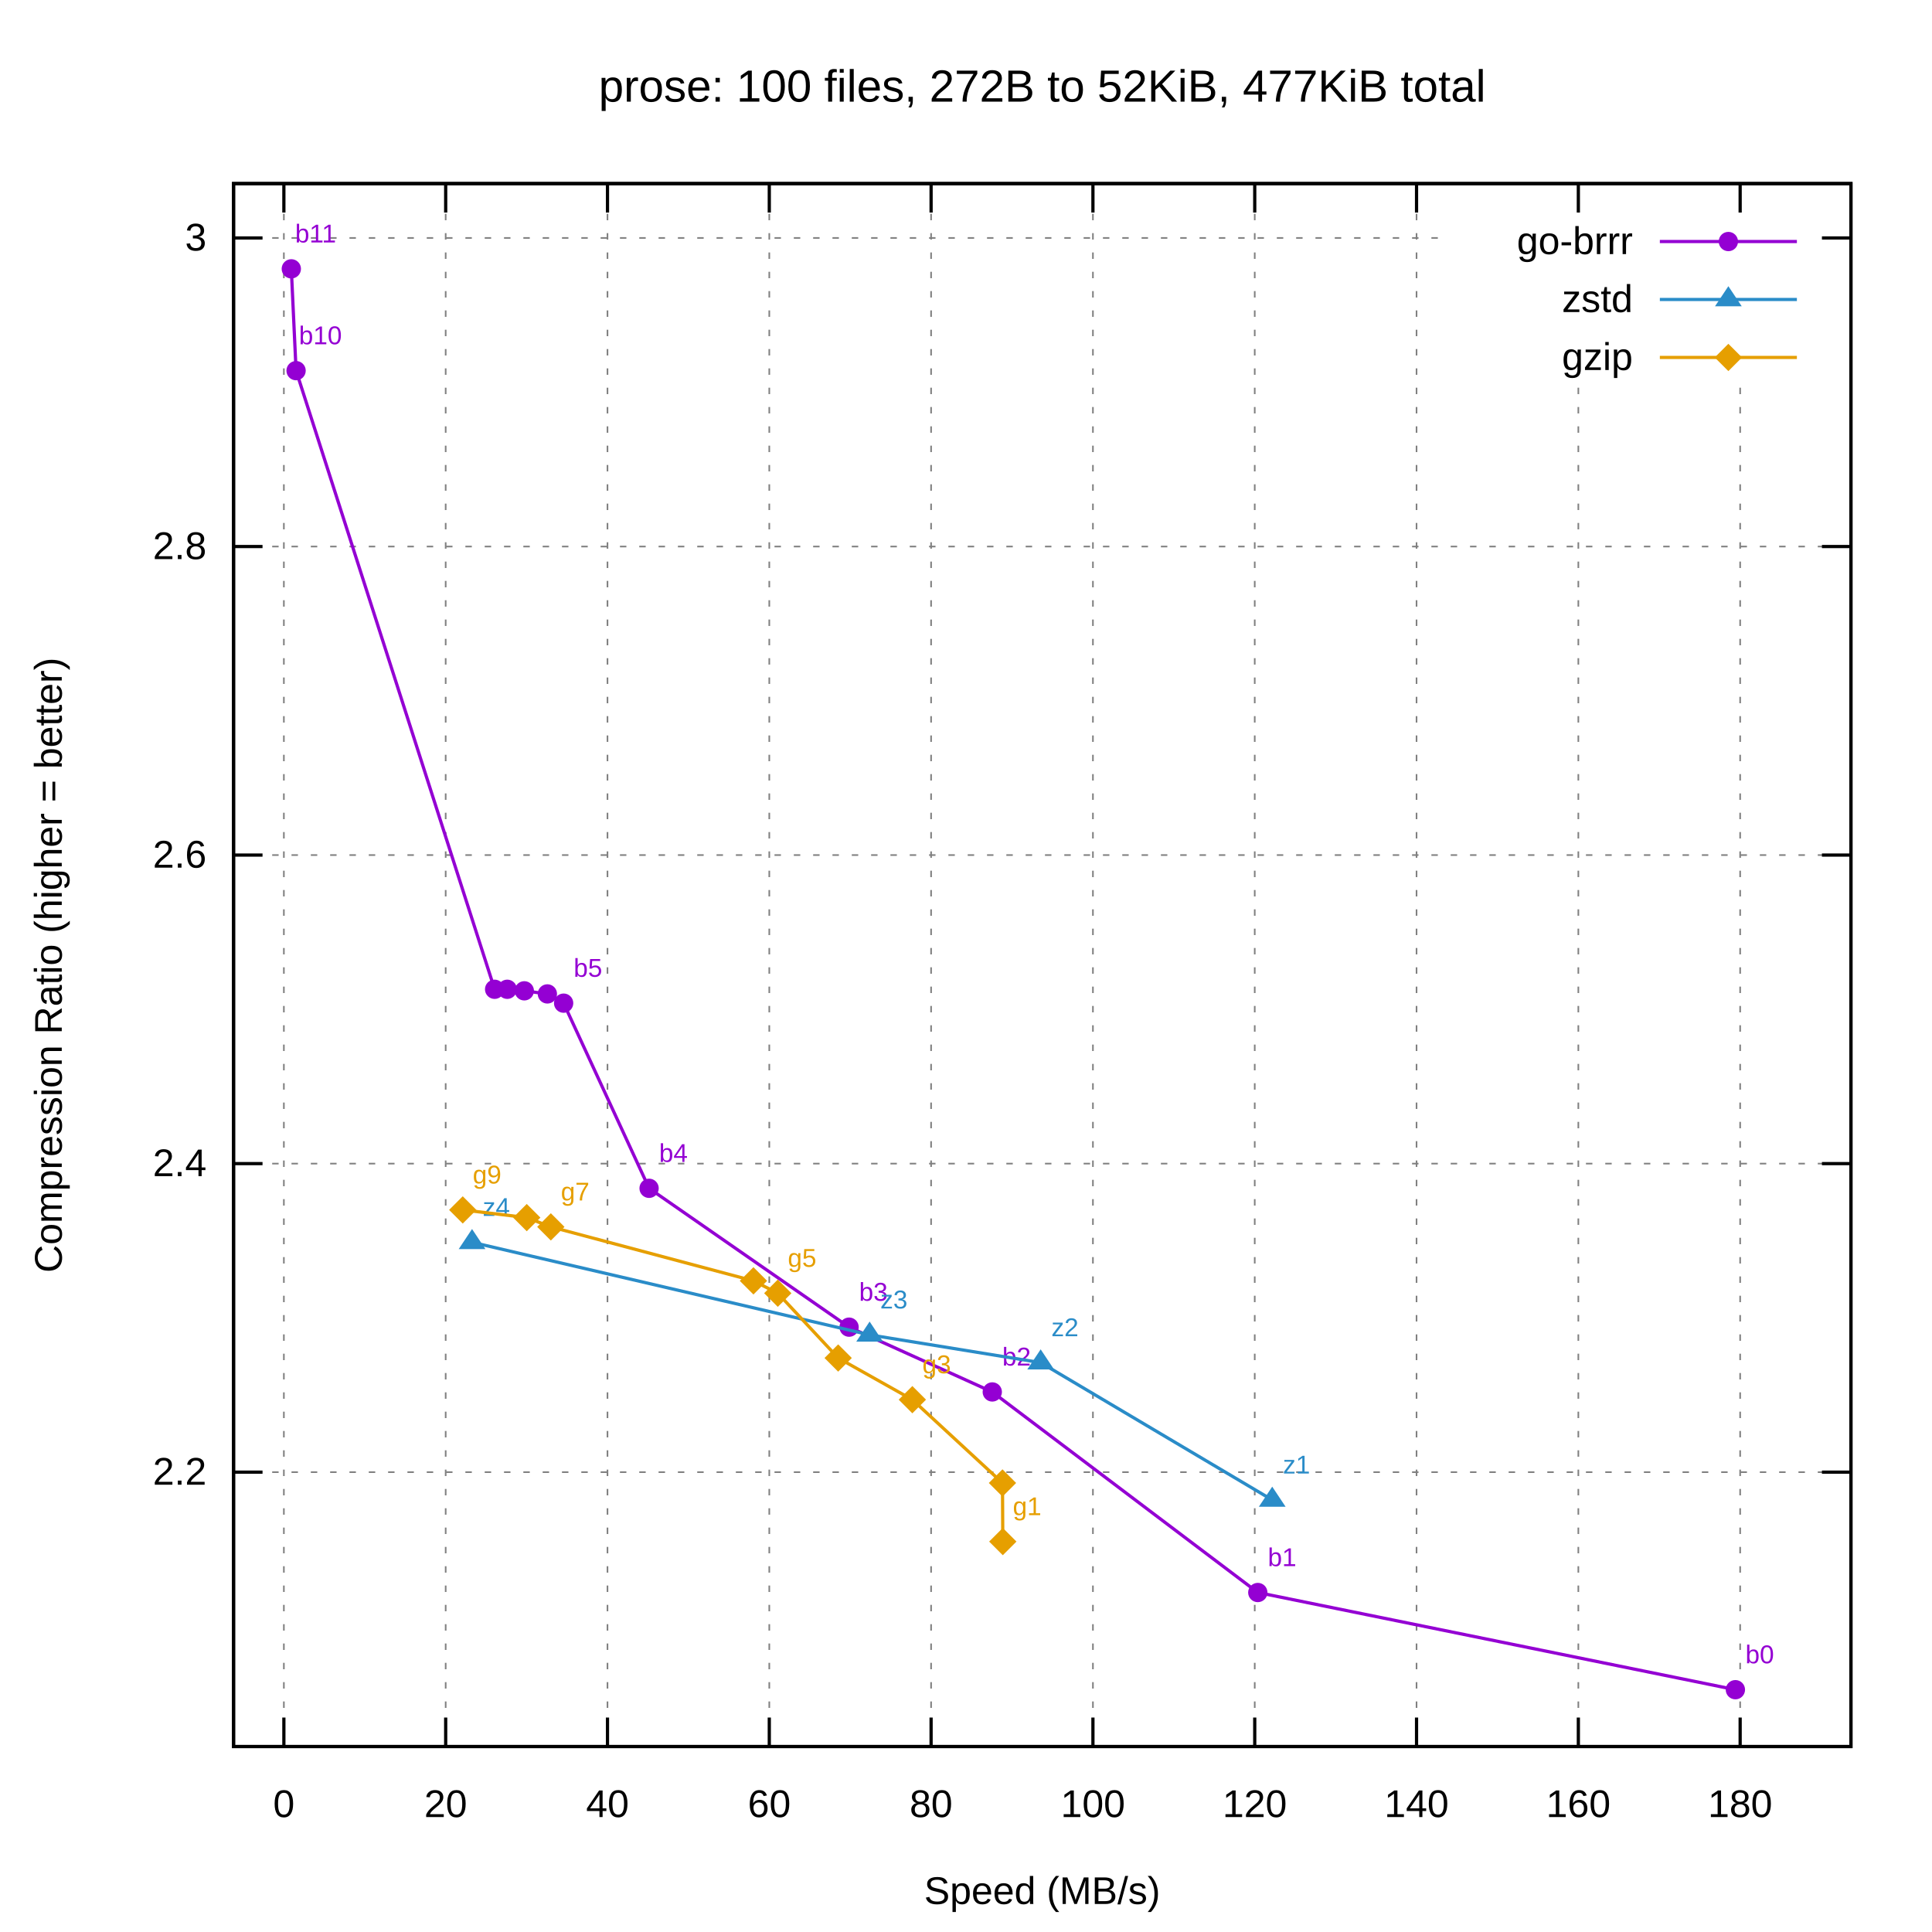
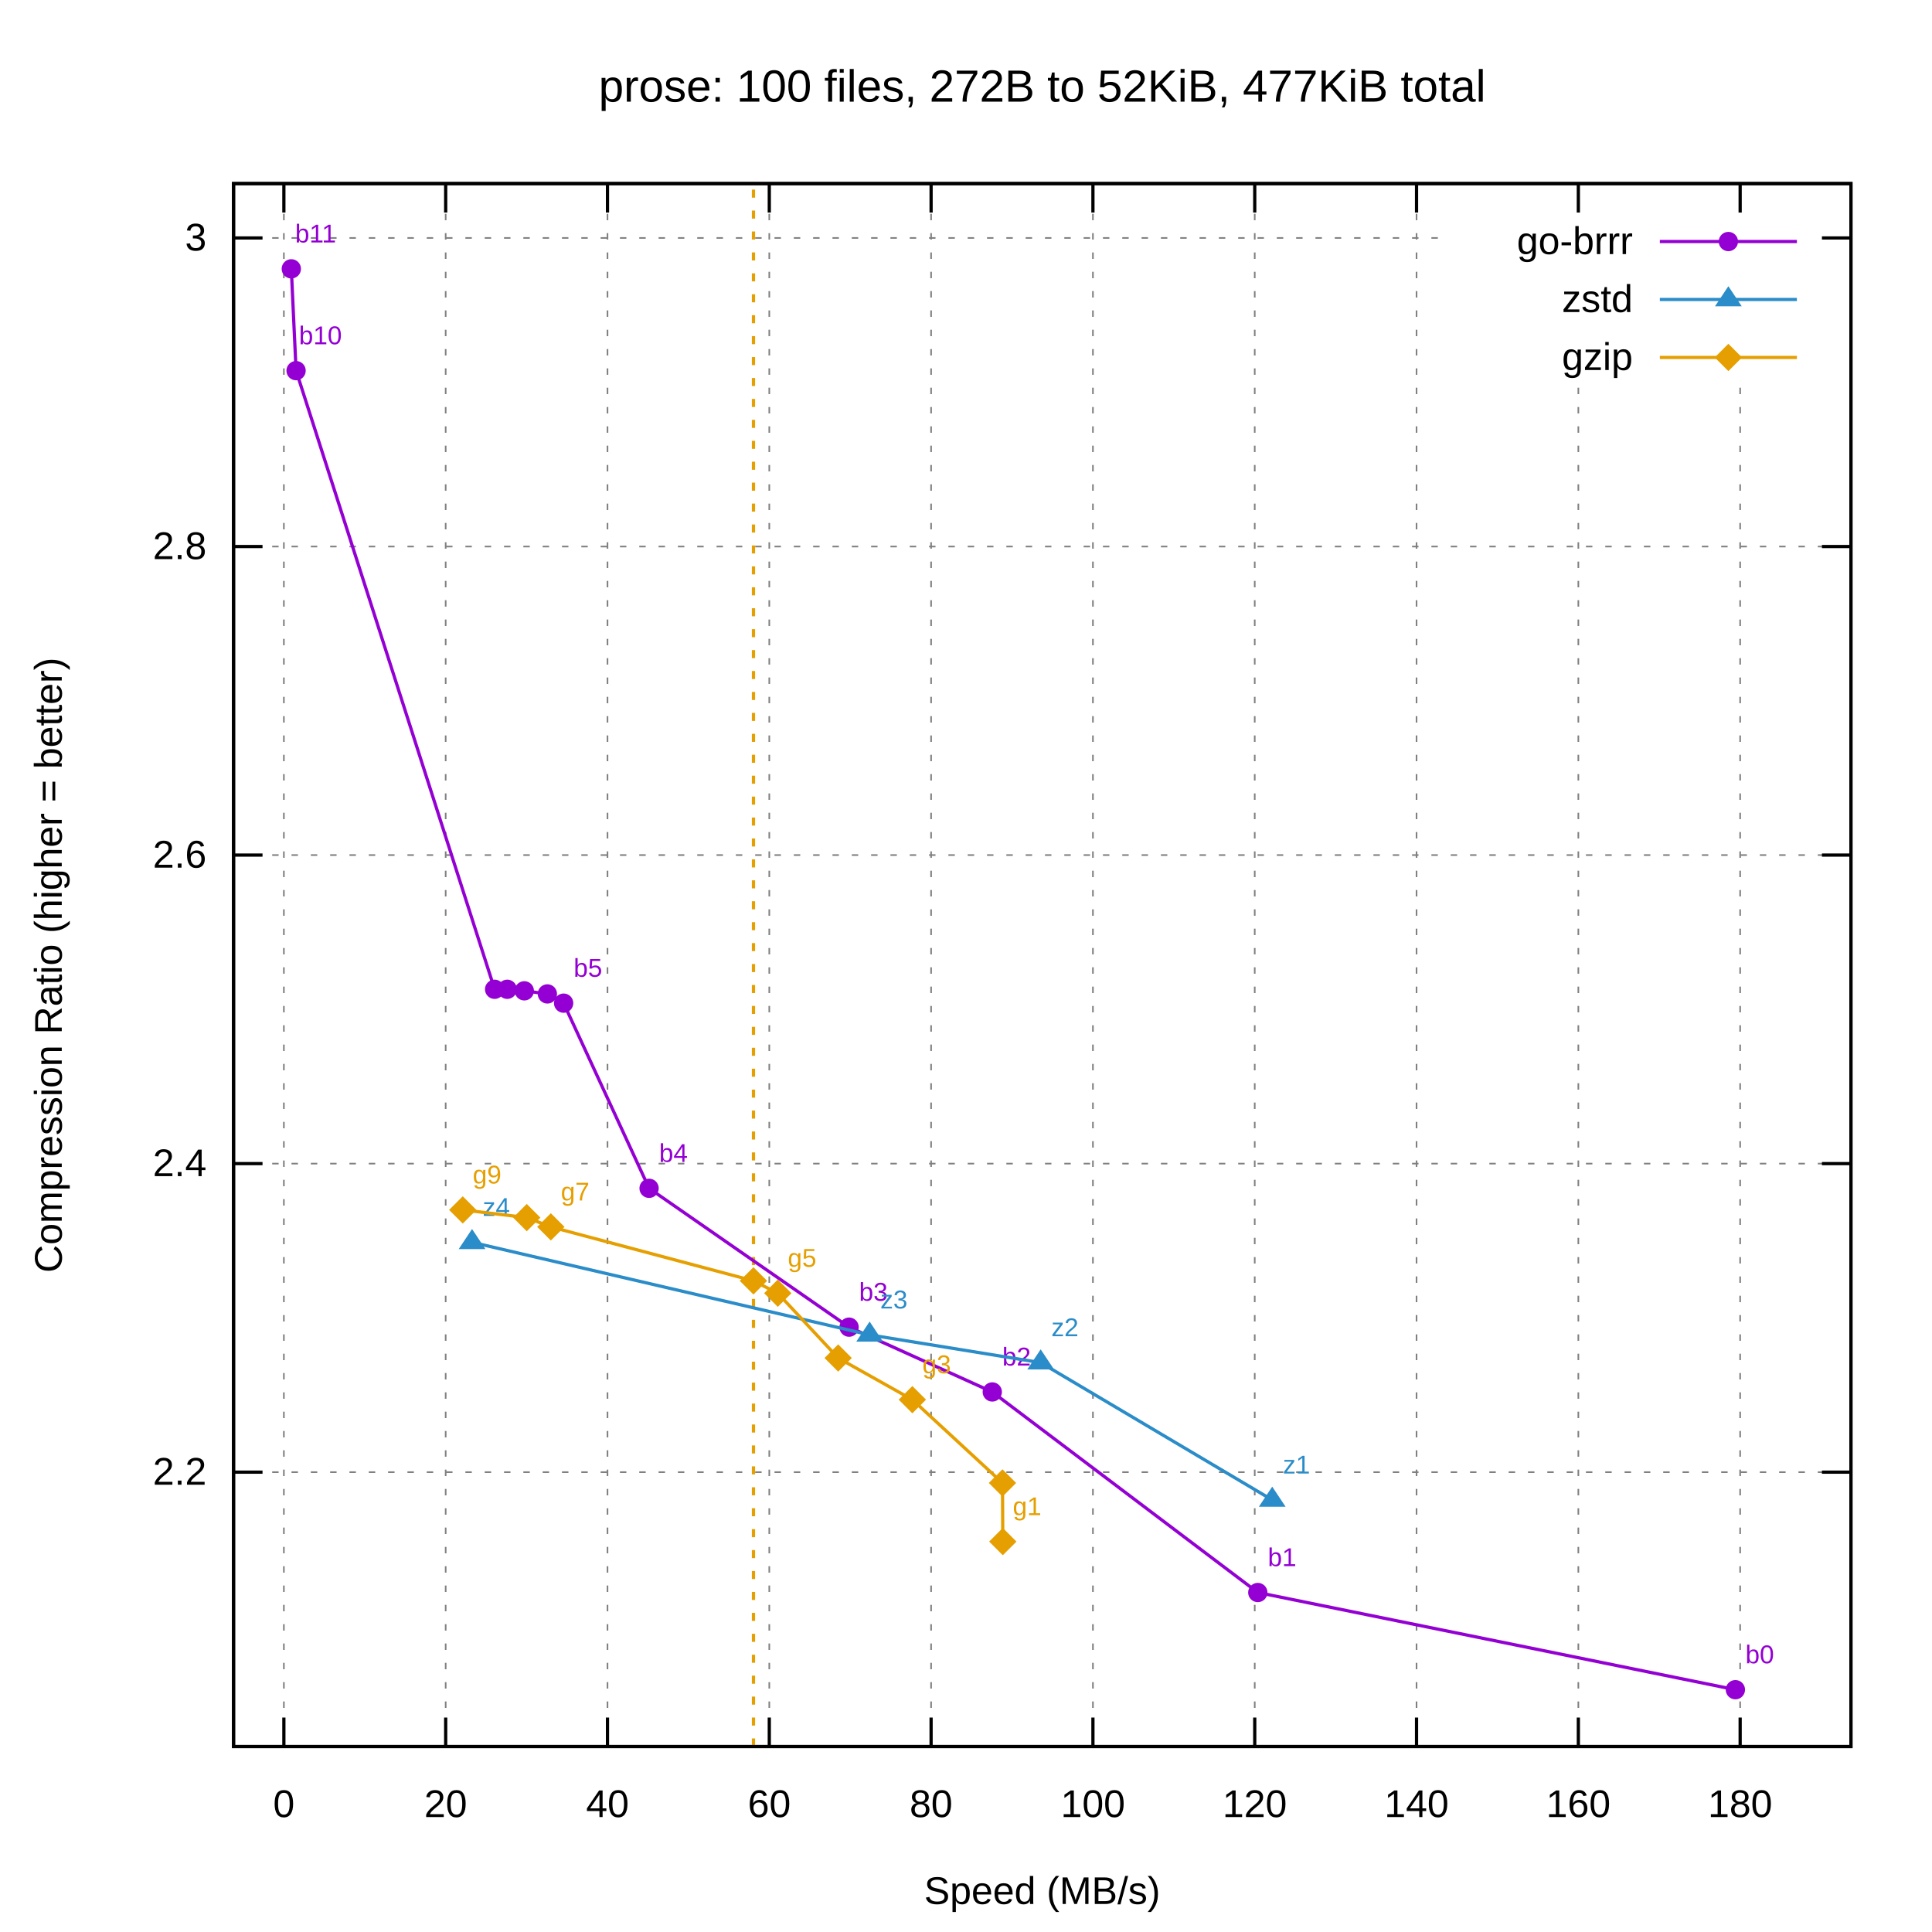
<svg xmlns="http://www.w3.org/2000/svg" xmlns:xlink="http://www.w3.org/1999/xlink" width="600" height="600" viewBox="0 0 600 600">
  <g id="gnuplot_canvas">
    <rect x="0" y="0" width="600" height="600" fill="#ffffff" />
    <defs>
      <circle id="gpDot" r="0.5" stroke-width="0.5" stroke="currentColor" />
      <path id="gpPt0" stroke-width="0.222" stroke="currentColor" d="M-1,0 h2 M0,-1 v2" />
      <path id="gpPt1" stroke-width="0.222" stroke="currentColor" d="M-1,-1 L1,1 M1,-1 L-1,1" />
      <path id="gpPt2" stroke-width="0.222" stroke="currentColor" d="M-1,0 L1,0 M0,-1 L0,1 M-1,-1 L1,1 M-1,1 L1,-1" />
      <rect id="gpPt3" stroke-width="0.222" stroke="currentColor" x="-1" y="-1" width="2" height="2" />
      <rect id="gpPt4" stroke-width="0.222" stroke="currentColor" fill="currentColor" x="-1" y="-1" width="2" height="2" />
      <circle id="gpPt5" stroke-width="0.222" stroke="currentColor" cx="0" cy="0" r="1" />
      <use xlink:href="#gpPt5" id="gpPt6" fill="currentColor" stroke="none" />
      <path id="gpPt7" stroke-width="0.222" stroke="currentColor" d="M0,-1.33 L-1.33,0.67 L1.33,0.67 z" />
      <use xlink:href="#gpPt7" id="gpPt8" fill="currentColor" stroke="none" />
      <use xlink:href="#gpPt7" id="gpPt9" stroke="currentColor" transform="rotate(180)" />
      <use xlink:href="#gpPt9" id="gpPt10" fill="currentColor" stroke="none" />
      <use xlink:href="#gpPt3" id="gpPt11" stroke="currentColor" transform="rotate(45)" />
      <use xlink:href="#gpPt11" id="gpPt12" fill="currentColor" stroke="none" />
      <path id="gpPt13" stroke-width="0.222" stroke="currentColor" d="M0,1.330 L1.265,0.411 L0.782,-1.067 L-0.782,-1.076 L-1.265,0.411 z" />
      <use xlink:href="#gpPt13" id="gpPt14" fill="currentColor" stroke="none" />
      <filter id="textbox" filterUnits="objectBoundingBox" x="0" y="0" height="1" width="1">
        <feFlood flood-color="#FFFFFF" flood-opacity="1" result="bgnd" />
        <feComposite in="SourceGraphic" in2="bgnd" operator="atop" />
      </filter>
      <filter id="greybox" filterUnits="objectBoundingBox" x="0" y="0" height="1" width="1">
        <feFlood flood-color="lightgrey" flood-opacity="1" result="grey" />
        <feComposite in="SourceGraphic" in2="grey" operator="atop" />
      </filter>
    </defs>
    <g fill="none" color="#FFFFFF" stroke="currentColor" stroke-width="1.00" stroke-linecap="butt" stroke-linejoin="miter">
</g>
    <g fill="none" color="black" stroke="currentColor" stroke-width="1.00" stroke-linecap="butt" stroke-linejoin="miter">
</g>
    <g fill="none" color="black" stroke="black" stroke-width="0.50" stroke-linecap="butt" stroke-linejoin="miter">
</g>
    <g fill="none" color="gray" stroke="currentColor" stroke-width="0.50" stroke-linecap="butt" stroke-linejoin="miter">
      <path stroke="gray" stroke-dasharray="2,4" class="gridline" d="M72.53,457.19 L574.82,457.19  " />
    </g>
    <g fill="none" color="gray" stroke="gray" stroke-width="1.00" stroke-linecap="butt" stroke-linejoin="miter">
</g>
    <g fill="none" color="black" stroke="currentColor" stroke-width="1.00" stroke-linecap="butt" stroke-linejoin="miter">
      <path stroke="black" d="M72.53,457.19 L81.53,457.19 M574.82,457.19 L565.82,457.19  " />
      <g transform="translate(64.14,461.09)" stroke="none" fill="black" font-family="Arial" font-size="12.00" text-anchor="end">
        <text>
          <tspan font-family="Arial"> 2.2</tspan>
        </text>
      </g>
    </g>
    <g fill="none" color="black" stroke="currentColor" stroke-width="1.00" stroke-linecap="butt" stroke-linejoin="miter">
</g>
    <g fill="none" color="black" stroke="black" stroke-width="0.50" stroke-linecap="butt" stroke-linejoin="miter">
</g>
    <g fill="none" color="gray" stroke="currentColor" stroke-width="0.50" stroke-linecap="butt" stroke-linejoin="miter">
      <path stroke="gray" stroke-dasharray="2,4" class="gridline" d="M72.53,361.37 L574.82,361.37  " />
    </g>
    <g fill="none" color="gray" stroke="gray" stroke-width="1.00" stroke-linecap="butt" stroke-linejoin="miter">
</g>
    <g fill="none" color="black" stroke="currentColor" stroke-width="1.00" stroke-linecap="butt" stroke-linejoin="miter">
      <path stroke="black" d="M72.53,361.37 L81.53,361.37 M574.82,361.37 L565.82,361.37  " />
      <g transform="translate(64.14,365.27)" stroke="none" fill="black" font-family="Arial" font-size="12.00" text-anchor="end">
        <text>
          <tspan font-family="Arial"> 2.4</tspan>
        </text>
      </g>
    </g>
    <g fill="none" color="black" stroke="currentColor" stroke-width="1.00" stroke-linecap="butt" stroke-linejoin="miter">
</g>
    <g fill="none" color="black" stroke="black" stroke-width="0.50" stroke-linecap="butt" stroke-linejoin="miter">
</g>
    <g fill="none" color="gray" stroke="currentColor" stroke-width="0.50" stroke-linecap="butt" stroke-linejoin="miter">
      <path stroke="gray" stroke-dasharray="2,4" class="gridline" d="M72.53,265.55 L574.82,265.55  " />
    </g>
    <g fill="none" color="gray" stroke="gray" stroke-width="1.00" stroke-linecap="butt" stroke-linejoin="miter">
</g>
    <g fill="none" color="black" stroke="currentColor" stroke-width="1.00" stroke-linecap="butt" stroke-linejoin="miter">
      <path stroke="black" d="M72.53,265.55 L81.53,265.55 M574.82,265.55 L565.82,265.55  " />
      <g transform="translate(64.14,269.45)" stroke="none" fill="black" font-family="Arial" font-size="12.00" text-anchor="end">
        <text>
          <tspan font-family="Arial"> 2.6</tspan>
        </text>
      </g>
    </g>
    <g fill="none" color="black" stroke="currentColor" stroke-width="1.00" stroke-linecap="butt" stroke-linejoin="miter">
</g>
    <g fill="none" color="black" stroke="black" stroke-width="0.50" stroke-linecap="butt" stroke-linejoin="miter">
</g>
    <g fill="none" color="gray" stroke="currentColor" stroke-width="0.50" stroke-linecap="butt" stroke-linejoin="miter">
      <path stroke="gray" stroke-dasharray="2,4" class="gridline" d="M72.53,169.73 L574.82,169.73  " />
    </g>
    <g fill="none" color="gray" stroke="gray" stroke-width="1.00" stroke-linecap="butt" stroke-linejoin="miter">
</g>
    <g fill="none" color="black" stroke="currentColor" stroke-width="1.00" stroke-linecap="butt" stroke-linejoin="miter">
      <path stroke="black" d="M72.53,169.73 L81.53,169.73 M574.82,169.73 L565.82,169.73  " />
      <g transform="translate(64.14,173.63)" stroke="none" fill="black" font-family="Arial" font-size="12.00" text-anchor="end">
        <text>
          <tspan font-family="Arial"> 2.8</tspan>
        </text>
      </g>
    </g>
    <g fill="none" color="black" stroke="currentColor" stroke-width="1.00" stroke-linecap="butt" stroke-linejoin="miter">
</g>
    <g fill="none" color="black" stroke="black" stroke-width="0.50" stroke-linecap="butt" stroke-linejoin="miter">
</g>
    <g fill="none" color="gray" stroke="currentColor" stroke-width="0.50" stroke-linecap="butt" stroke-linejoin="miter">
      <path stroke="gray" stroke-dasharray="2,4" class="gridline" d="M72.53,73.90 L448.36,73.90 M566.43,73.90 L574.82,73.90  " />
    </g>
    <g fill="none" color="gray" stroke="gray" stroke-width="1.00" stroke-linecap="butt" stroke-linejoin="miter">
</g>
    <g fill="none" color="black" stroke="currentColor" stroke-width="1.00" stroke-linecap="butt" stroke-linejoin="miter">
      <path stroke="black" d="M72.53,73.90 L81.53,73.90 M574.82,73.90 L565.82,73.90  " />
      <g transform="translate(64.14,77.80)" stroke="none" fill="black" font-family="Arial" font-size="12.00" text-anchor="end">
        <text>
          <tspan font-family="Arial"> 3</tspan>
        </text>
      </g>
    </g>
    <g fill="none" color="black" stroke="currentColor" stroke-width="1.00" stroke-linecap="butt" stroke-linejoin="miter">
</g>
    <g fill="none" color="black" stroke="black" stroke-width="0.50" stroke-linecap="butt" stroke-linejoin="miter">
</g>
    <g fill="none" color="gray" stroke="currentColor" stroke-width="0.50" stroke-linecap="butt" stroke-linejoin="miter">
      <path stroke="gray" stroke-dasharray="2,4" class="gridline" d="M88.16,542.40 L88.16,57.01  " />
    </g>
    <g fill="none" color="gray" stroke="gray" stroke-width="1.00" stroke-linecap="butt" stroke-linejoin="miter">
</g>
    <g fill="none" color="black" stroke="currentColor" stroke-width="1.00" stroke-linecap="butt" stroke-linejoin="miter">
      <path stroke="black" d="M88.16,542.40 L88.16,533.40 M88.16,57.01 L88.16,66.01  " />
      <g transform="translate(88.16,564.30)" stroke="none" fill="black" font-family="Arial" font-size="12.00" text-anchor="middle">
        <text>
          <tspan font-family="Arial"> 0</tspan>
        </text>
      </g>
    </g>
    <g fill="none" color="black" stroke="currentColor" stroke-width="1.00" stroke-linecap="butt" stroke-linejoin="miter">
</g>
    <g fill="none" color="black" stroke="black" stroke-width="0.50" stroke-linecap="butt" stroke-linejoin="miter">
</g>
    <g fill="none" color="gray" stroke="currentColor" stroke-width="0.50" stroke-linecap="butt" stroke-linejoin="miter">
      <path stroke="gray" stroke-dasharray="2,4" class="gridline" d="M138.41,542.40 L138.41,57.01  " />
    </g>
    <g fill="none" color="gray" stroke="gray" stroke-width="1.00" stroke-linecap="butt" stroke-linejoin="miter">
</g>
    <g fill="none" color="black" stroke="currentColor" stroke-width="1.00" stroke-linecap="butt" stroke-linejoin="miter">
      <path stroke="black" d="M138.41,542.40 L138.41,533.40 M138.41,57.01 L138.41,66.01  " />
      <g transform="translate(138.41,564.30)" stroke="none" fill="black" font-family="Arial" font-size="12.00" text-anchor="middle">
        <text>
          <tspan font-family="Arial"> 20</tspan>
        </text>
      </g>
    </g>
    <g fill="none" color="black" stroke="currentColor" stroke-width="1.00" stroke-linecap="butt" stroke-linejoin="miter">
</g>
    <g fill="none" color="black" stroke="black" stroke-width="0.50" stroke-linecap="butt" stroke-linejoin="miter">
</g>
    <g fill="none" color="gray" stroke="currentColor" stroke-width="0.50" stroke-linecap="butt" stroke-linejoin="miter">
      <path stroke="gray" stroke-dasharray="2,4" class="gridline" d="M188.66,542.40 L188.66,57.01  " />
    </g>
    <g fill="none" color="gray" stroke="gray" stroke-width="1.00" stroke-linecap="butt" stroke-linejoin="miter">
</g>
    <g fill="none" color="black" stroke="currentColor" stroke-width="1.00" stroke-linecap="butt" stroke-linejoin="miter">
      <path stroke="black" d="M188.66,542.40 L188.66,533.40 M188.66,57.01 L188.66,66.01  " />
      <g transform="translate(188.66,564.30)" stroke="none" fill="black" font-family="Arial" font-size="12.00" text-anchor="middle">
        <text>
          <tspan font-family="Arial"> 40</tspan>
        </text>
      </g>
    </g>
    <g fill="none" color="black" stroke="currentColor" stroke-width="1.00" stroke-linecap="butt" stroke-linejoin="miter">
</g>
    <g fill="none" color="black" stroke="black" stroke-width="0.50" stroke-linecap="butt" stroke-linejoin="miter">
</g>
    <g fill="none" color="gray" stroke="currentColor" stroke-width="0.50" stroke-linecap="butt" stroke-linejoin="miter">
      <path stroke="gray" stroke-dasharray="2,4" class="gridline" d="M238.91,542.40 L238.91,57.01  " />
    </g>
    <g fill="none" color="gray" stroke="gray" stroke-width="1.00" stroke-linecap="butt" stroke-linejoin="miter">
</g>
    <g fill="none" color="black" stroke="currentColor" stroke-width="1.00" stroke-linecap="butt" stroke-linejoin="miter">
      <path stroke="black" d="M238.91,542.40 L238.91,533.40 M238.91,57.01 L238.91,66.01  " />
      <g transform="translate(238.91,564.30)" stroke="none" fill="black" font-family="Arial" font-size="12.00" text-anchor="middle">
        <text>
          <tspan font-family="Arial"> 60</tspan>
        </text>
      </g>
    </g>
    <g fill="none" color="black" stroke="currentColor" stroke-width="1.00" stroke-linecap="butt" stroke-linejoin="miter">
</g>
    <g fill="none" color="black" stroke="black" stroke-width="0.50" stroke-linecap="butt" stroke-linejoin="miter">
</g>
    <g fill="none" color="gray" stroke="currentColor" stroke-width="0.50" stroke-linecap="butt" stroke-linejoin="miter">
      <path stroke="gray" stroke-dasharray="2,4" class="gridline" d="M289.16,542.40 L289.16,57.01  " />
    </g>
    <g fill="none" color="gray" stroke="gray" stroke-width="1.00" stroke-linecap="butt" stroke-linejoin="miter">
</g>
    <g fill="none" color="black" stroke="currentColor" stroke-width="1.00" stroke-linecap="butt" stroke-linejoin="miter">
      <path stroke="black" d="M289.16,542.40 L289.16,533.40 M289.16,57.01 L289.16,66.01  " />
      <g transform="translate(289.16,564.30)" stroke="none" fill="black" font-family="Arial" font-size="12.00" text-anchor="middle">
        <text>
          <tspan font-family="Arial"> 80</tspan>
        </text>
      </g>
    </g>
    <g fill="none" color="black" stroke="currentColor" stroke-width="1.00" stroke-linecap="butt" stroke-linejoin="miter">
</g>
    <g fill="none" color="black" stroke="black" stroke-width="0.50" stroke-linecap="butt" stroke-linejoin="miter">
</g>
    <g fill="none" color="gray" stroke="currentColor" stroke-width="0.50" stroke-linecap="butt" stroke-linejoin="miter">
      <path stroke="gray" stroke-dasharray="2,4" class="gridline" d="M339.42,542.40 L339.42,57.01  " />
    </g>
    <g fill="none" color="gray" stroke="gray" stroke-width="1.00" stroke-linecap="butt" stroke-linejoin="miter">
</g>
    <g fill="none" color="black" stroke="currentColor" stroke-width="1.00" stroke-linecap="butt" stroke-linejoin="miter">
      <path stroke="black" d="M339.42,542.40 L339.42,533.40 M339.42,57.01 L339.42,66.01  " />
      <g transform="translate(339.42,564.30)" stroke="none" fill="black" font-family="Arial" font-size="12.00" text-anchor="middle">
        <text>
          <tspan font-family="Arial"> 100</tspan>
        </text>
      </g>
    </g>
    <g fill="none" color="black" stroke="currentColor" stroke-width="1.00" stroke-linecap="butt" stroke-linejoin="miter">
</g>
    <g fill="none" color="black" stroke="black" stroke-width="0.50" stroke-linecap="butt" stroke-linejoin="miter">
</g>
    <g fill="none" color="gray" stroke="currentColor" stroke-width="0.50" stroke-linecap="butt" stroke-linejoin="miter">
      <path stroke="gray" stroke-dasharray="2,4" class="gridline" d="M389.67,542.40 L389.67,57.01  " />
    </g>
    <g fill="none" color="gray" stroke="gray" stroke-width="1.00" stroke-linecap="butt" stroke-linejoin="miter">
</g>
    <g fill="none" color="black" stroke="currentColor" stroke-width="1.00" stroke-linecap="butt" stroke-linejoin="miter">
      <path stroke="black" d="M389.67,542.40 L389.67,533.40 M389.67,57.01 L389.67,66.01  " />
      <g transform="translate(389.67,564.30)" stroke="none" fill="black" font-family="Arial" font-size="12.00" text-anchor="middle">
        <text>
          <tspan font-family="Arial"> 120</tspan>
        </text>
      </g>
    </g>
    <g fill="none" color="black" stroke="currentColor" stroke-width="1.00" stroke-linecap="butt" stroke-linejoin="miter">
</g>
    <g fill="none" color="black" stroke="black" stroke-width="0.50" stroke-linecap="butt" stroke-linejoin="miter">
</g>
    <g fill="none" color="gray" stroke="currentColor" stroke-width="0.50" stroke-linecap="butt" stroke-linejoin="miter">
      <path stroke="gray" stroke-dasharray="2,4" class="gridline" d="M439.92,542.40 L439.92,57.01  " />
    </g>
    <g fill="none" color="gray" stroke="gray" stroke-width="1.00" stroke-linecap="butt" stroke-linejoin="miter">
</g>
    <g fill="none" color="black" stroke="currentColor" stroke-width="1.00" stroke-linecap="butt" stroke-linejoin="miter">
      <path stroke="black" d="M439.92,542.40 L439.92,533.40 M439.92,57.01 L439.92,66.01  " />
      <g transform="translate(439.92,564.30)" stroke="none" fill="black" font-family="Arial" font-size="12.00" text-anchor="middle">
        <text>
          <tspan font-family="Arial"> 140</tspan>
        </text>
      </g>
    </g>
    <g fill="none" color="black" stroke="currentColor" stroke-width="1.00" stroke-linecap="butt" stroke-linejoin="miter">
</g>
    <g fill="none" color="black" stroke="black" stroke-width="0.50" stroke-linecap="butt" stroke-linejoin="miter">
</g>
    <g fill="none" color="gray" stroke="currentColor" stroke-width="0.50" stroke-linecap="butt" stroke-linejoin="miter">
      <path stroke="gray" stroke-dasharray="2,4" class="gridline" d="M490.17,542.40 L490.17,120.01 M490.17,66.01 L490.17,57.01  " />
    </g>
    <g fill="none" color="gray" stroke="gray" stroke-width="1.00" stroke-linecap="butt" stroke-linejoin="miter">
</g>
    <g fill="none" color="black" stroke="currentColor" stroke-width="1.00" stroke-linecap="butt" stroke-linejoin="miter">
      <path stroke="black" d="M490.17,542.40 L490.17,533.40 M490.17,57.01 L490.17,66.01  " />
      <g transform="translate(490.17,564.30)" stroke="none" fill="black" font-family="Arial" font-size="12.00" text-anchor="middle">
        <text>
          <tspan font-family="Arial"> 160</tspan>
        </text>
      </g>
    </g>
    <g fill="none" color="black" stroke="currentColor" stroke-width="1.00" stroke-linecap="butt" stroke-linejoin="miter">
</g>
    <g fill="none" color="black" stroke="black" stroke-width="0.50" stroke-linecap="butt" stroke-linejoin="miter">
</g>
    <g fill="none" color="gray" stroke="currentColor" stroke-width="0.50" stroke-linecap="butt" stroke-linejoin="miter">
      <path stroke="gray" stroke-dasharray="2,4" class="gridline" d="M540.42,542.40 L540.42,120.01 M540.42,66.01 L540.42,57.01  " />
    </g>
    <g fill="none" color="gray" stroke="gray" stroke-width="1.00" stroke-linecap="butt" stroke-linejoin="miter">
</g>
    <g fill="none" color="black" stroke="currentColor" stroke-width="1.00" stroke-linecap="butt" stroke-linejoin="miter">
      <path stroke="black" d="M540.42,542.40 L540.42,533.40 M540.42,57.01 L540.42,66.01  " />
      <g transform="translate(540.42,564.30)" stroke="none" fill="black" font-family="Arial" font-size="12.00" text-anchor="middle">
        <text>
          <tspan font-family="Arial"> 180</tspan>
        </text>
      </g>
    </g>
    <g fill="none" color="black" stroke="currentColor" stroke-width="1.00" stroke-linecap="butt" stroke-linejoin="miter">
</g>
    <g fill="none" color="black" stroke="currentColor" stroke-width="1.00" stroke-linecap="butt" stroke-linejoin="miter">
      <path stroke="black" d="M72.53,57.01 L72.53,542.40 L574.82,542.40 L574.82,57.01 L72.53,57.01 Z  " />
    </g>
    <g fill="none" color="black" stroke="currentColor" stroke-width="1.00" stroke-linecap="butt" stroke-linejoin="miter">
+       <path stroke="rgb(230, 159,   0)" stroke-dasharray="2.5,4.0" d="M234.00,542.39 L234.00,57.00  " />
+     </g>
+     <g fill="none" color="black" stroke="currentColor" stroke-width="1.00" stroke-linecap="butt" stroke-linejoin="miter">
</g>
    <g id="gnuplot_plot_1">
      <g fill="none" color="black" stroke="currentColor" stroke-width="1.00" stroke-linecap="butt" stroke-linejoin="miter">
        <g transform="translate(507.09,78.91)" stroke="none" fill="black" font-family="Arial" font-size="12.00" text-anchor="end">
          <text>
            <tspan font-family="Arial">go-brrr</tspan>
          </text>
        </g>
      </g>
      <g fill="none" color="black" stroke="currentColor" stroke-width="1.00" stroke-linecap="butt" stroke-linejoin="miter">
        <path stroke="rgb(148,   0, 211)" d="M515.48,75.01 L558.04,75.01 M538.94,524.75 L390.62,494.57 L308.16,432.28 L263.69,412.16 L201.58,369.04 L175.04,311.54   L169.99,308.67 L162.83,307.71 L157.53,307.23 L153.61,307.23 L91.95,115.11 L90.47,83.49  " />
        <use xlink:href="#gpPt6" transform="translate(538.94,524.75) scale(2.70)" color="rgb(148,   0, 211)" />
        <use xlink:href="#gpPt6" transform="translate(390.62,494.57) scale(2.70)" color="rgb(148,   0, 211)" />
        <use xlink:href="#gpPt6" transform="translate(308.16,432.28) scale(2.70)" color="rgb(148,   0, 211)" />
        <use xlink:href="#gpPt6" transform="translate(263.69,412.16) scale(2.70)" color="rgb(148,   0, 211)" />
        <use xlink:href="#gpPt6" transform="translate(201.58,369.04) scale(2.70)" color="rgb(148,   0, 211)" />
        <use xlink:href="#gpPt6" transform="translate(175.04,311.54) scale(2.70)" color="rgb(148,   0, 211)" />
        <use xlink:href="#gpPt6" transform="translate(169.99,308.67) scale(2.70)" color="rgb(148,   0, 211)" />
        <use xlink:href="#gpPt6" transform="translate(162.83,307.71) scale(2.70)" color="rgb(148,   0, 211)" />
        <use xlink:href="#gpPt6" transform="translate(157.53,307.23) scale(2.70)" color="rgb(148,   0, 211)" />
        <use xlink:href="#gpPt6" transform="translate(153.61,307.23) scale(2.70)" color="rgb(148,   0, 211)" />
        <use xlink:href="#gpPt6" transform="translate(91.95,115.11) scale(2.70)" color="rgb(148,   0, 211)" />
        <use xlink:href="#gpPt6" transform="translate(90.47,83.49) scale(2.70)" color="rgb(148,   0, 211)" />
        <use xlink:href="#gpPt6" transform="translate(536.76,75.01) scale(2.70)" color="rgb(148,   0, 211)" />
      </g>
    </g>
    <g id="gnuplot_plot_2" fill="none">
      <g fill="none" color="black" stroke="currentColor" stroke-width="1.00" stroke-linecap="butt" stroke-linejoin="miter">
        <g transform="translate(546.49,516.55)" stroke="none" fill="rgb(148,0,211)" font-family="Arial" font-size="8.00" text-anchor="middle">
          <text>
            <tspan font-family="Arial">b0</tspan>
          </text>
        </g>
        <g transform="translate(398.17,486.37)" stroke="none" fill="rgb(148,0,211)" font-family="Arial" font-size="8.00" text-anchor="middle">
          <text>
            <tspan font-family="Arial">b1</tspan>
          </text>
        </g>
        <g transform="translate(315.71,424.08)" stroke="none" fill="rgb(148,0,211)" font-family="Arial" font-size="8.00" text-anchor="middle">
          <text>
            <tspan font-family="Arial">b2</tspan>
          </text>
        </g>
        <g transform="translate(271.24,403.96)" stroke="none" fill="rgb(148,0,211)" font-family="Arial" font-size="8.00" text-anchor="middle">
          <text>
            <tspan font-family="Arial">b3</tspan>
          </text>
        </g>
        <g transform="translate(209.13,360.84)" stroke="none" fill="rgb(148,0,211)" font-family="Arial" font-size="8.00" text-anchor="middle">
          <text>
            <tspan font-family="Arial">b4</tspan>
          </text>
        </g>
        <g transform="translate(182.59,303.34)" stroke="none" fill="rgb(148,0,211)" font-family="Arial" font-size="8.00" text-anchor="middle">
          <text>
            <tspan font-family="Arial">b5</tspan>
          </text>
        </g>
        <g transform="translate(177.54,300.47)" stroke="none" fill="rgb(148,0,211)" font-family="Arial" font-size="8.00" text-anchor="middle">
          <text />
        </g>
        <g transform="translate(170.38,299.51)" stroke="none" fill="rgb(148,0,211)" font-family="Arial" font-size="8.00" text-anchor="middle">
          <text />
        </g>
        <g transform="translate(165.08,299.03)" stroke="none" fill="rgb(148,0,211)" font-family="Arial" font-size="8.00" text-anchor="middle">
          <text />
        </g>
        <g transform="translate(161.16,299.03)" stroke="none" fill="rgb(148,0,211)" font-family="Arial" font-size="8.00" text-anchor="middle">
          <text />
        </g>
        <g transform="translate(99.50,106.91)" stroke="none" fill="rgb(148,0,211)" font-family="Arial" font-size="8.00" text-anchor="middle">
          <text>
            <tspan font-family="Arial">b10</tspan>
          </text>
        </g>
        <g transform="translate(98.02,75.29)" stroke="none" fill="rgb(148,0,211)" font-family="Arial" font-size="8.00" text-anchor="middle">
          <text>
            <tspan font-family="Arial">b11</tspan>
          </text>
        </g>
      </g>
    </g>
    <g id="gnuplot_plot_3" fill="none">
      <g fill="none" color="black" stroke="currentColor" stroke-width="1.00" stroke-linecap="butt" stroke-linejoin="miter">
</g>
      <g fill="none" color="black" stroke="currentColor" stroke-width="1.00" stroke-linecap="butt" stroke-linejoin="miter">
        <g>
          <use xlink:href="#gpPt6" transform="translate(538.94,524.75) scale(6.75)" color="rgb(  0,   0,   0)" opacity="0.00" />
        </g>
      </g>
      <g fill="none" color="black" stroke="currentColor" stroke-width="1.00" stroke-linecap="butt" stroke-linejoin="miter">
</g>
      <g fill="none" color="black" stroke="currentColor" stroke-width="1.00" stroke-linecap="butt" stroke-linejoin="miter">
        <g>
          <use xlink:href="#gpPt6" transform="translate(390.62,494.57) scale(6.75)" color="rgb(  0,   0,   0)" opacity="0.00" />
        </g>
      </g>
      <g fill="none" color="black" stroke="currentColor" stroke-width="1.00" stroke-linecap="butt" stroke-linejoin="miter">
</g>
      <g fill="none" color="black" stroke="currentColor" stroke-width="1.00" stroke-linecap="butt" stroke-linejoin="miter">
        <g>
          <use xlink:href="#gpPt6" transform="translate(308.16,432.28) scale(6.75)" color="rgb(  0,   0,   0)" opacity="0.00" />
        </g>
      </g>
      <g fill="none" color="black" stroke="currentColor" stroke-width="1.00" stroke-linecap="butt" stroke-linejoin="miter">
</g>
      <g fill="none" color="black" stroke="currentColor" stroke-width="1.00" stroke-linecap="butt" stroke-linejoin="miter">
        <g>
          <use xlink:href="#gpPt6" transform="translate(263.69,412.16) scale(6.75)" color="rgb(  0,   0,   0)" opacity="0.00" />
        </g>
      </g>
      <g fill="none" color="black" stroke="currentColor" stroke-width="1.00" stroke-linecap="butt" stroke-linejoin="miter">
</g>
      <g fill="none" color="black" stroke="currentColor" stroke-width="1.00" stroke-linecap="butt" stroke-linejoin="miter">
        <g>
          <use xlink:href="#gpPt6" transform="translate(201.58,369.04) scale(6.75)" color="rgb(  0,   0,   0)" opacity="0.00" />
        </g>
      </g>
      <g fill="none" color="black" stroke="currentColor" stroke-width="1.00" stroke-linecap="butt" stroke-linejoin="miter">
</g>
      <g fill="none" color="black" stroke="currentColor" stroke-width="1.00" stroke-linecap="butt" stroke-linejoin="miter">
        <g>
          <use xlink:href="#gpPt6" transform="translate(175.04,311.54) scale(6.75)" color="rgb(  0,   0,   0)" opacity="0.00" />
        </g>
      </g>
      <g fill="none" color="black" stroke="currentColor" stroke-width="1.00" stroke-linecap="butt" stroke-linejoin="miter">
</g>
      <g fill="none" color="black" stroke="currentColor" stroke-width="1.00" stroke-linecap="butt" stroke-linejoin="miter">
        <g>
          <use xlink:href="#gpPt6" transform="translate(169.99,308.67) scale(6.75)" color="rgb(  0,   0,   0)" opacity="0.00" />
        </g>
      </g>
      <g fill="none" color="black" stroke="currentColor" stroke-width="1.00" stroke-linecap="butt" stroke-linejoin="miter">
</g>
      <g fill="none" color="black" stroke="currentColor" stroke-width="1.00" stroke-linecap="butt" stroke-linejoin="miter">
        <g>
          <use xlink:href="#gpPt6" transform="translate(162.83,307.71) scale(6.75)" color="rgb(  0,   0,   0)" opacity="0.00" />
        </g>
      </g>
      <g fill="none" color="black" stroke="currentColor" stroke-width="1.00" stroke-linecap="butt" stroke-linejoin="miter">
</g>
      <g fill="none" color="black" stroke="currentColor" stroke-width="1.00" stroke-linecap="butt" stroke-linejoin="miter">
        <g>
          <use xlink:href="#gpPt6" transform="translate(157.53,307.23) scale(6.75)" color="rgb(  0,   0,   0)" opacity="0.00" />
        </g>
      </g>
      <g fill="none" color="black" stroke="currentColor" stroke-width="1.00" stroke-linecap="butt" stroke-linejoin="miter">
</g>
      <g fill="none" color="black" stroke="currentColor" stroke-width="1.00" stroke-linecap="butt" stroke-linejoin="miter">
        <g>
          <use xlink:href="#gpPt6" transform="translate(153.61,307.23) scale(6.75)" color="rgb(  0,   0,   0)" opacity="0.00" />
        </g>
      </g>
      <g fill="none" color="black" stroke="currentColor" stroke-width="1.00" stroke-linecap="butt" stroke-linejoin="miter">
</g>
      <g fill="none" color="black" stroke="currentColor" stroke-width="1.00" stroke-linecap="butt" stroke-linejoin="miter">
        <g>
          <use xlink:href="#gpPt6" transform="translate(91.95,115.11) scale(6.75)" color="rgb(  0,   0,   0)" opacity="0.00" />
        </g>
      </g>
      <g fill="none" color="black" stroke="currentColor" stroke-width="1.00" stroke-linecap="butt" stroke-linejoin="miter">
</g>
      <g fill="none" color="black" stroke="currentColor" stroke-width="1.00" stroke-linecap="butt" stroke-linejoin="miter">
        <g>
          <use xlink:href="#gpPt6" transform="translate(90.47,83.49) scale(6.75)" color="rgb(  0,   0,   0)" opacity="0.00" />
        </g>
      </g>
      <g fill="none" color="black" stroke="currentColor" stroke-width="1.00" stroke-linecap="butt" stroke-linejoin="miter">
</g>
    </g>
    <g id="gnuplot_plot_4">
      <g fill="none" color="black" stroke="currentColor" stroke-width="1.00" stroke-linecap="butt" stroke-linejoin="miter">
        <g transform="translate(507.09,96.91)" stroke="none" fill="black" font-family="Arial" font-size="12.00" text-anchor="end">
          <text>
            <tspan font-family="Arial">zstd</tspan>
          </text>
        </g>
      </g>
      <g fill="none" color="black" stroke="currentColor" stroke-width="1.00" stroke-linecap="butt" stroke-linejoin="miter">
        <path stroke="rgb( 42, 140, 200)" d="M515.48,93.01 L558.04,93.01 M395.10,465.82 L323.19,423.18 L270.07,414.55 L146.60,385.81  " />
        <use xlink:href="#gpPt8" transform="translate(395.10,465.82) scale(2.70)" color="rgb( 42, 140, 200)" />
        <use xlink:href="#gpPt8" transform="translate(323.19,423.18) scale(2.70)" color="rgb( 42, 140, 200)" />
        <use xlink:href="#gpPt8" transform="translate(270.07,414.55) scale(2.70)" color="rgb( 42, 140, 200)" />
        <use xlink:href="#gpPt8" transform="translate(146.60,385.81) scale(2.70)" color="rgb( 42, 140, 200)" />
        <use xlink:href="#gpPt8" transform="translate(536.76,93.01) scale(2.70)" color="rgb( 42, 140, 200)" />
      </g>
    </g>
    <g id="gnuplot_plot_5" fill="none">
      <g fill="none" color="black" stroke="currentColor" stroke-width="1.00" stroke-linecap="butt" stroke-linejoin="miter">
        <g transform="translate(402.65,457.62)" stroke="none" fill="rgb(42,140,200)" font-family="Arial" font-size="8.00" text-anchor="middle">
          <text>
            <tspan font-family="Arial">z1</tspan>
          </text>
        </g>
        <g transform="translate(330.74,414.98)" stroke="none" fill="rgb(42,140,200)" font-family="Arial" font-size="8.00" text-anchor="middle">
          <text>
            <tspan font-family="Arial">z2</tspan>
          </text>
        </g>
        <g transform="translate(277.62,406.35)" stroke="none" fill="rgb(42,140,200)" font-family="Arial" font-size="8.00" text-anchor="middle">
          <text>
            <tspan font-family="Arial">z3</tspan>
          </text>
        </g>
        <g transform="translate(154.15,377.61)" stroke="none" fill="rgb(42,140,200)" font-family="Arial" font-size="8.00" text-anchor="middle">
          <text>
            <tspan font-family="Arial">z4</tspan>
          </text>
        </g>
      </g>
    </g>
    <g id="gnuplot_plot_6" fill="none">
      <g fill="none" color="black" stroke="currentColor" stroke-width="1.00" stroke-linecap="butt" stroke-linejoin="miter">
</g>
      <g fill="none" color="black" stroke="currentColor" stroke-width="1.00" stroke-linecap="butt" stroke-linejoin="miter">
        <g>
          <use xlink:href="#gpPt6" transform="translate(395.10,465.82) scale(6.75)" color="rgb(  0,   0,   0)" opacity="0.00" />
        </g>
      </g>
      <g fill="none" color="black" stroke="currentColor" stroke-width="1.00" stroke-linecap="butt" stroke-linejoin="miter">
</g>
      <g fill="none" color="black" stroke="currentColor" stroke-width="1.00" stroke-linecap="butt" stroke-linejoin="miter">
        <g>
          <use xlink:href="#gpPt6" transform="translate(323.19,423.18) scale(6.75)" color="rgb(  0,   0,   0)" opacity="0.00" />
        </g>
      </g>
      <g fill="none" color="black" stroke="currentColor" stroke-width="1.00" stroke-linecap="butt" stroke-linejoin="miter">
</g>
      <g fill="none" color="black" stroke="currentColor" stroke-width="1.00" stroke-linecap="butt" stroke-linejoin="miter">
        <g>
          <use xlink:href="#gpPt6" transform="translate(270.07,414.55) scale(6.75)" color="rgb(  0,   0,   0)" opacity="0.00" />
        </g>
      </g>
      <g fill="none" color="black" stroke="currentColor" stroke-width="1.00" stroke-linecap="butt" stroke-linejoin="miter">
</g>
      <g fill="none" color="black" stroke="currentColor" stroke-width="1.00" stroke-linecap="butt" stroke-linejoin="miter">
        <g>
          <use xlink:href="#gpPt6" transform="translate(146.60,385.81) scale(6.75)" color="rgb(  0,   0,   0)" opacity="0.00" />
        </g>
      </g>
      <g fill="none" color="black" stroke="currentColor" stroke-width="1.00" stroke-linecap="butt" stroke-linejoin="miter">
</g>
    </g>
    <g id="gnuplot_plot_7">
      <g fill="none" color="black" stroke="currentColor" stroke-width="1.00" stroke-linecap="butt" stroke-linejoin="miter">
        <g transform="translate(507.09,114.91)" stroke="none" fill="black" font-family="Arial" font-size="12.00" text-anchor="end">
          <text>
            <tspan font-family="Arial">gzip</tspan>
          </text>
        </g>
      </g>
      <g fill="none" color="black" stroke="currentColor" stroke-width="1.00" stroke-linecap="butt" stroke-linejoin="miter">
        <path stroke="rgb(230, 159,   0)" d="M515.48,111.01 L558.04,111.01 M311.43,478.75 L311.33,460.55 L283.34,434.68 L260.30,421.74 L241.55,401.62 L233.99,397.78   L171.07,381.02 L163.59,378.14 L143.71,375.75  " />
        <use xlink:href="#gpPt12" transform="translate(311.43,478.75) scale(2.70)" color="rgb(230, 159,   0)" />
        <use xlink:href="#gpPt12" transform="translate(311.33,460.55) scale(2.70)" color="rgb(230, 159,   0)" />
        <use xlink:href="#gpPt12" transform="translate(283.34,434.68) scale(2.70)" color="rgb(230, 159,   0)" />
        <use xlink:href="#gpPt12" transform="translate(260.30,421.74) scale(2.70)" color="rgb(230, 159,   0)" />
        <use xlink:href="#gpPt12" transform="translate(241.55,401.62) scale(2.70)" color="rgb(230, 159,   0)" />
        <use xlink:href="#gpPt12" transform="translate(233.99,397.78) scale(2.70)" color="rgb(230, 159,   0)" />
        <use xlink:href="#gpPt12" transform="translate(171.07,381.02) scale(2.70)" color="rgb(230, 159,   0)" />
        <use xlink:href="#gpPt12" transform="translate(163.59,378.14) scale(2.70)" color="rgb(230, 159,   0)" />
        <use xlink:href="#gpPt12" transform="translate(143.71,375.75) scale(2.70)" color="rgb(230, 159,   0)" />
        <use xlink:href="#gpPt12" transform="translate(536.76,111.01) scale(2.70)" color="rgb(230, 159,   0)" />
      </g>
    </g>
    <g id="gnuplot_plot_8" fill="none">
      <g fill="none" color="black" stroke="currentColor" stroke-width="1.00" stroke-linecap="butt" stroke-linejoin="miter">
        <g transform="translate(318.98,470.55)" stroke="none" fill="rgb(230,159,0)" font-family="Arial" font-size="8.00" text-anchor="middle">
          <text>
            <tspan font-family="Arial">g1</tspan>
          </text>
        </g>
        <g transform="translate(318.88,452.35)" stroke="none" fill="rgb(230,159,0)" font-family="Arial" font-size="8.00" text-anchor="middle">
          <text />
        </g>
        <g transform="translate(290.89,426.48)" stroke="none" fill="rgb(230,159,0)" font-family="Arial" font-size="8.00" text-anchor="middle">
          <text>
            <tspan font-family="Arial">g3</tspan>
          </text>
        </g>
        <g transform="translate(267.85,413.54)" stroke="none" fill="rgb(230,159,0)" font-family="Arial" font-size="8.00" text-anchor="middle">
          <text />
        </g>
        <g transform="translate(249.10,393.42)" stroke="none" fill="rgb(230,159,0)" font-family="Arial" font-size="8.00" text-anchor="middle">
          <text>
            <tspan font-family="Arial">g5</tspan>
          </text>
        </g>
        <g transform="translate(241.54,389.58)" stroke="none" fill="rgb(230,159,0)" font-family="Arial" font-size="8.00" text-anchor="middle">
          <text />
        </g>
        <g transform="translate(178.62,372.82)" stroke="none" fill="rgb(230,159,0)" font-family="Arial" font-size="8.00" text-anchor="middle">
          <text>
            <tspan font-family="Arial">g7</tspan>
          </text>
        </g>
        <g transform="translate(171.14,369.94)" stroke="none" fill="rgb(230,159,0)" font-family="Arial" font-size="8.00" text-anchor="middle">
          <text />
        </g>
        <g transform="translate(151.26,367.55)" stroke="none" fill="rgb(230,159,0)" font-family="Arial" font-size="8.00" text-anchor="middle">
          <text>
            <tspan font-family="Arial">g9</tspan>
          </text>
        </g>
      </g>
    </g>
    <g id="gnuplot_plot_9" fill="none">
      <g fill="none" color="black" stroke="currentColor" stroke-width="1.00" stroke-linecap="butt" stroke-linejoin="miter">
</g>
      <g fill="none" color="black" stroke="currentColor" stroke-width="1.00" stroke-linecap="butt" stroke-linejoin="miter">
        <g>
          <use xlink:href="#gpPt6" transform="translate(311.43,478.75) scale(6.75)" color="rgb(  0,   0,   0)" opacity="0.00" />
        </g>
      </g>
      <g fill="none" color="black" stroke="currentColor" stroke-width="1.00" stroke-linecap="butt" stroke-linejoin="miter">
</g>
      <g fill="none" color="black" stroke="currentColor" stroke-width="1.00" stroke-linecap="butt" stroke-linejoin="miter">
        <g>
          <use xlink:href="#gpPt6" transform="translate(311.33,460.55) scale(6.75)" color="rgb(  0,   0,   0)" opacity="0.00" />
        </g>
      </g>
      <g fill="none" color="black" stroke="currentColor" stroke-width="1.00" stroke-linecap="butt" stroke-linejoin="miter">
</g>
      <g fill="none" color="black" stroke="currentColor" stroke-width="1.00" stroke-linecap="butt" stroke-linejoin="miter">
        <g>
          <use xlink:href="#gpPt6" transform="translate(283.34,434.68) scale(6.75)" color="rgb(  0,   0,   0)" opacity="0.00" />
        </g>
      </g>
      <g fill="none" color="black" stroke="currentColor" stroke-width="1.00" stroke-linecap="butt" stroke-linejoin="miter">
</g>
      <g fill="none" color="black" stroke="currentColor" stroke-width="1.00" stroke-linecap="butt" stroke-linejoin="miter">
        <g>
          <use xlink:href="#gpPt6" transform="translate(260.30,421.74) scale(6.75)" color="rgb(  0,   0,   0)" opacity="0.00" />
        </g>
      </g>
      <g fill="none" color="black" stroke="currentColor" stroke-width="1.00" stroke-linecap="butt" stroke-linejoin="miter">
</g>
      <g fill="none" color="black" stroke="currentColor" stroke-width="1.00" stroke-linecap="butt" stroke-linejoin="miter">
        <g>
          <use xlink:href="#gpPt6" transform="translate(241.55,401.62) scale(6.75)" color="rgb(  0,   0,   0)" opacity="0.00" />
        </g>
      </g>
      <g fill="none" color="black" stroke="currentColor" stroke-width="1.00" stroke-linecap="butt" stroke-linejoin="miter">
</g>
      <g fill="none" color="black" stroke="currentColor" stroke-width="1.00" stroke-linecap="butt" stroke-linejoin="miter">
        <g>
          <use xlink:href="#gpPt6" transform="translate(233.99,397.78) scale(6.75)" color="rgb(  0,   0,   0)" opacity="0.00" />
        </g>
      </g>
      <g fill="none" color="black" stroke="currentColor" stroke-width="1.00" stroke-linecap="butt" stroke-linejoin="miter">
</g>
      <g fill="none" color="black" stroke="currentColor" stroke-width="1.00" stroke-linecap="butt" stroke-linejoin="miter">
        <g>
          <use xlink:href="#gpPt6" transform="translate(171.07,381.02) scale(6.75)" color="rgb(  0,   0,   0)" opacity="0.00" />
        </g>
      </g>
      <g fill="none" color="black" stroke="currentColor" stroke-width="1.00" stroke-linecap="butt" stroke-linejoin="miter">
</g>
      <g fill="none" color="black" stroke="currentColor" stroke-width="1.00" stroke-linecap="butt" stroke-linejoin="miter">
        <g>
          <use xlink:href="#gpPt6" transform="translate(163.59,378.14) scale(6.75)" color="rgb(  0,   0,   0)" opacity="0.00" />
        </g>
      </g>
      <g fill="none" color="black" stroke="currentColor" stroke-width="1.00" stroke-linecap="butt" stroke-linejoin="miter">
</g>
      <g fill="none" color="black" stroke="currentColor" stroke-width="1.00" stroke-linecap="butt" stroke-linejoin="miter">
        <g>
          <use xlink:href="#gpPt6" transform="translate(143.71,375.75) scale(6.75)" color="rgb(  0,   0,   0)" opacity="0.00" />
        </g>
      </g>
      <g fill="none" color="black" stroke="currentColor" stroke-width="1.00" stroke-linecap="butt" stroke-linejoin="miter">
</g>
    </g>
    <g fill="none" color="#FFFFFF" stroke="black" stroke-width="2.00" stroke-linecap="butt" stroke-linejoin="miter">
</g>
    <g fill="none" color="black" stroke="currentColor" stroke-width="2.00" stroke-linecap="butt" stroke-linejoin="miter">
</g>
    <g fill="none" color="black" stroke="black" stroke-width="1.00" stroke-linecap="butt" stroke-linejoin="miter">
</g>
    <g fill="none" color="black" stroke="currentColor" stroke-width="1.00" stroke-linecap="butt" stroke-linejoin="miter">
      <path stroke="black" d="M72.53,57.01 L72.53,542.40 L574.82,542.40 L574.82,57.01 L72.53,57.01 Z  " />
      <g transform="translate(19.18,299.71) rotate(270.00)" stroke="none" fill="black" font-family="Arial" font-size="12.00" text-anchor="middle">
        <text>
          <tspan font-family="Arial">Compression Ratio (higher = better)</tspan>
        </text>
      </g>
    </g>
    <g fill="none" color="black" stroke="currentColor" stroke-width="1.00" stroke-linecap="butt" stroke-linejoin="miter">
      <g transform="translate(323.67,591.30)" stroke="none" fill="black" font-family="Arial" font-size="12.00" text-anchor="middle">
        <text>
          <tspan font-family="Arial">Speed (MB/s)</tspan>
        </text>
      </g>
    </g>
    <g fill="none" color="black" stroke="currentColor" stroke-width="1.00" stroke-linecap="butt" stroke-linejoin="miter">
</g>
    <g fill="none" color="black" stroke="currentColor" stroke-width="1.00" stroke-linecap="butt" stroke-linejoin="miter">
      <g transform="translate(323.67,31.56)" stroke="none" fill="black" font-family="Arial" font-size="14.00" text-anchor="middle">
        <text>prose: 100 files, 272B to 52KiB, 477KiB total</text>
      </g>
    </g>
    <g fill="none" color="black" stroke="currentColor" stroke-width="1.00" stroke-linecap="butt" stroke-linejoin="miter">
</g>
  </g>
</svg>
